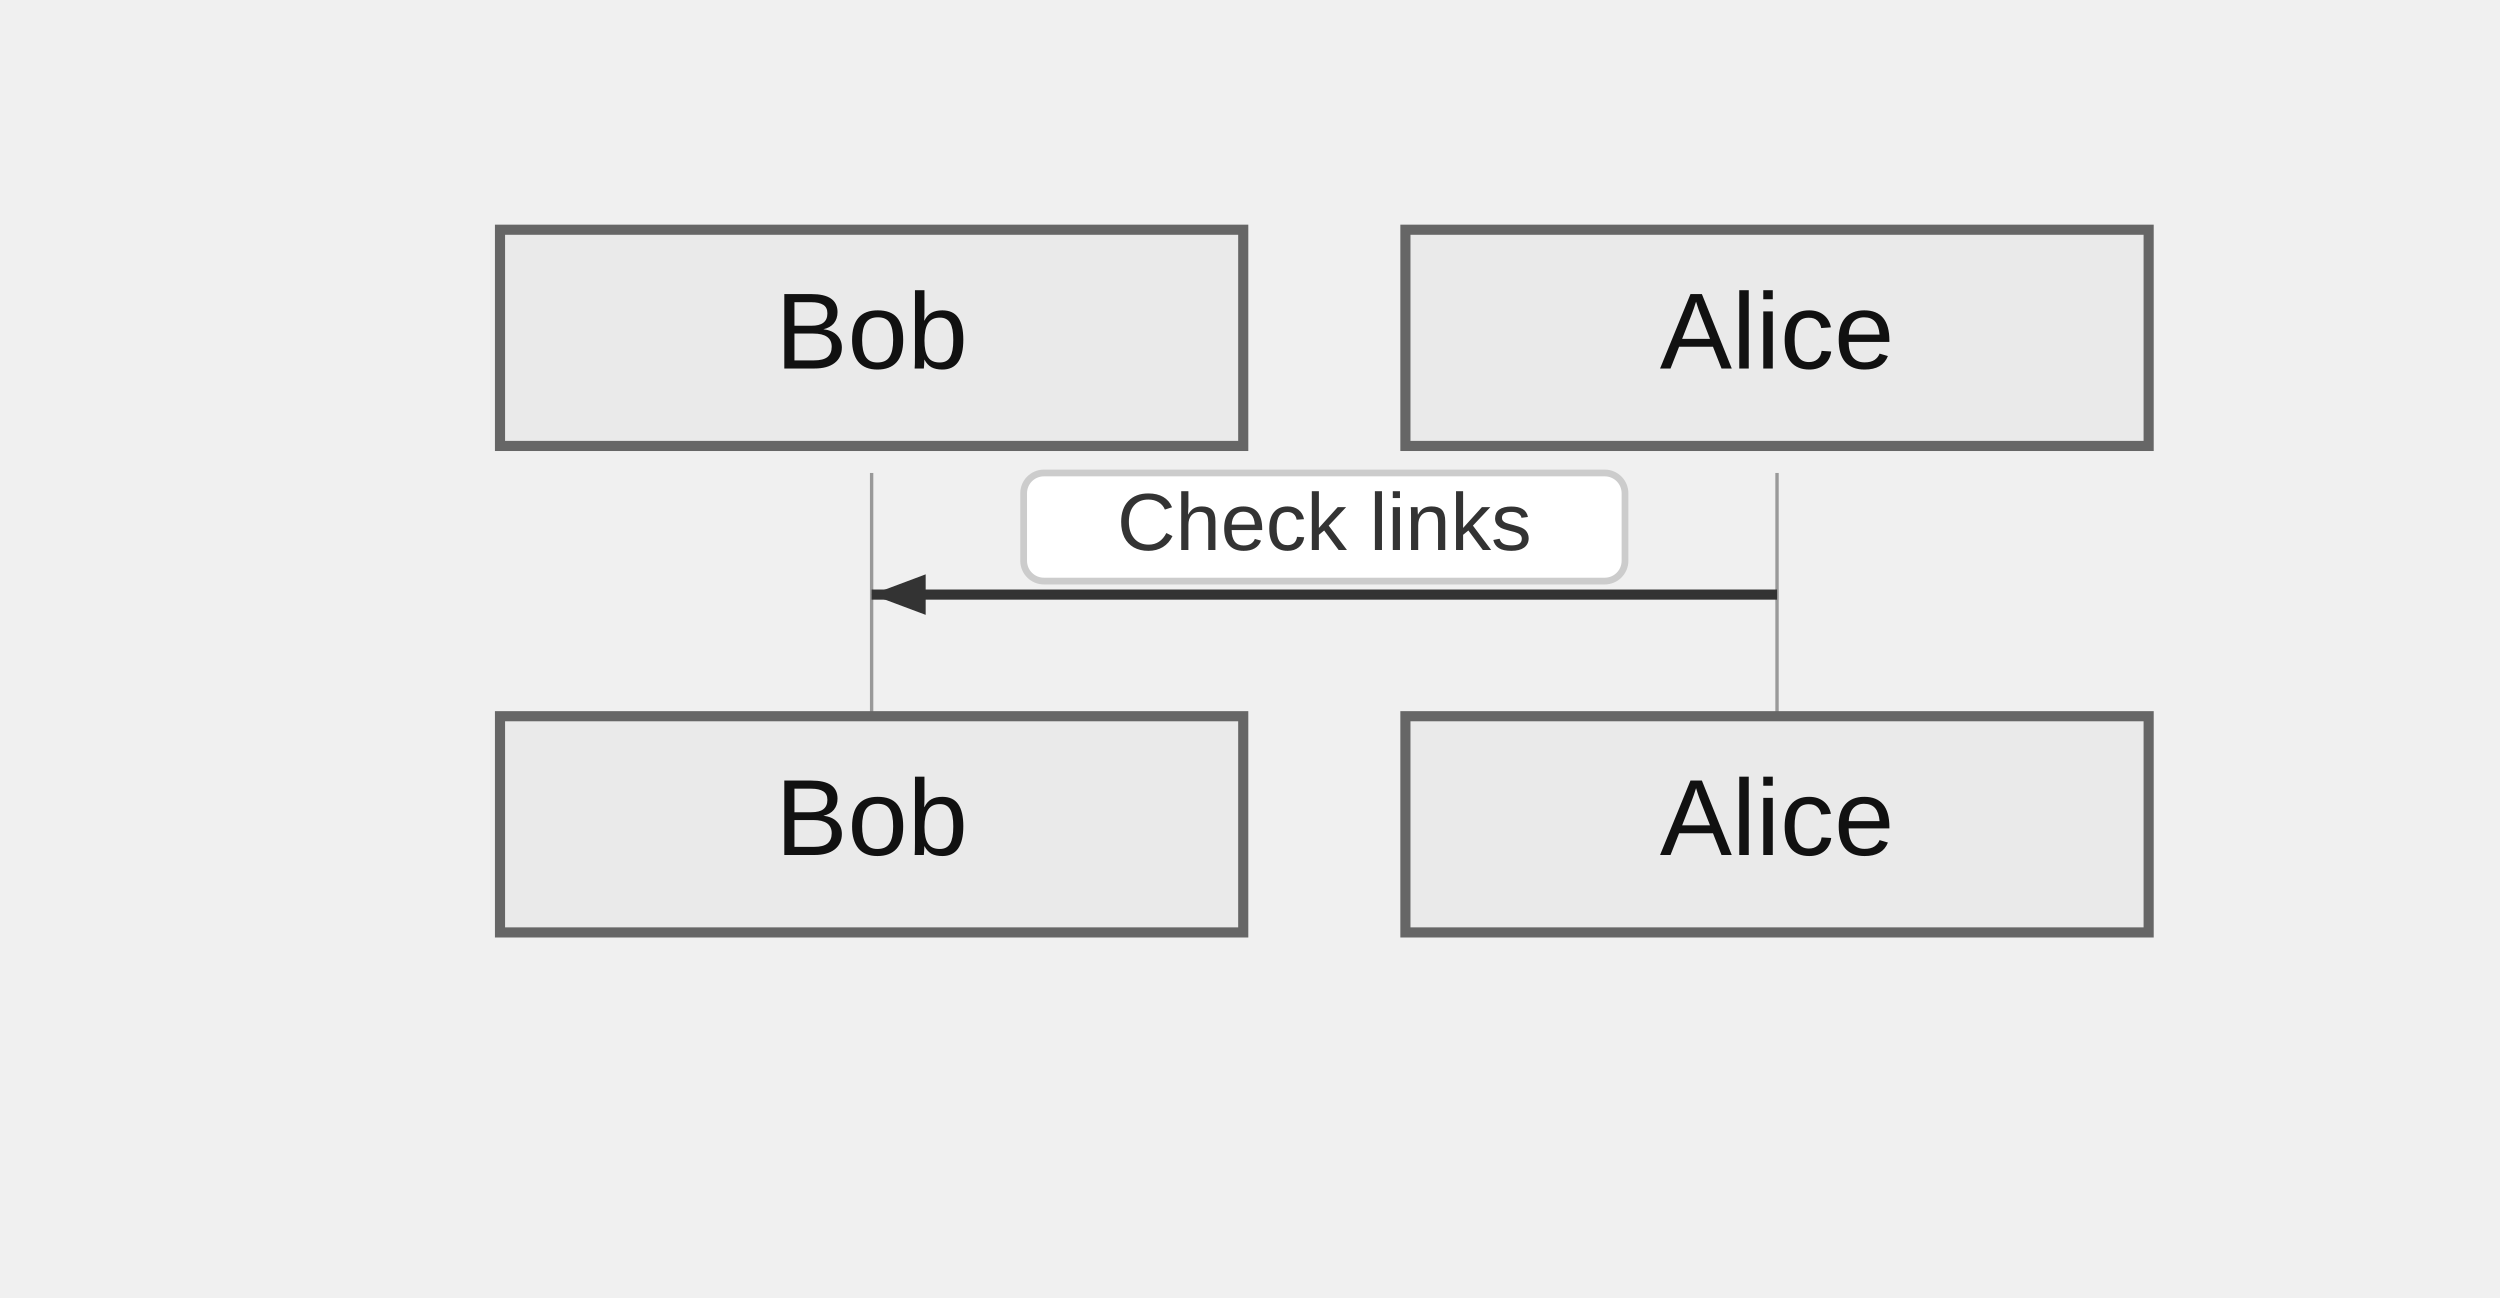
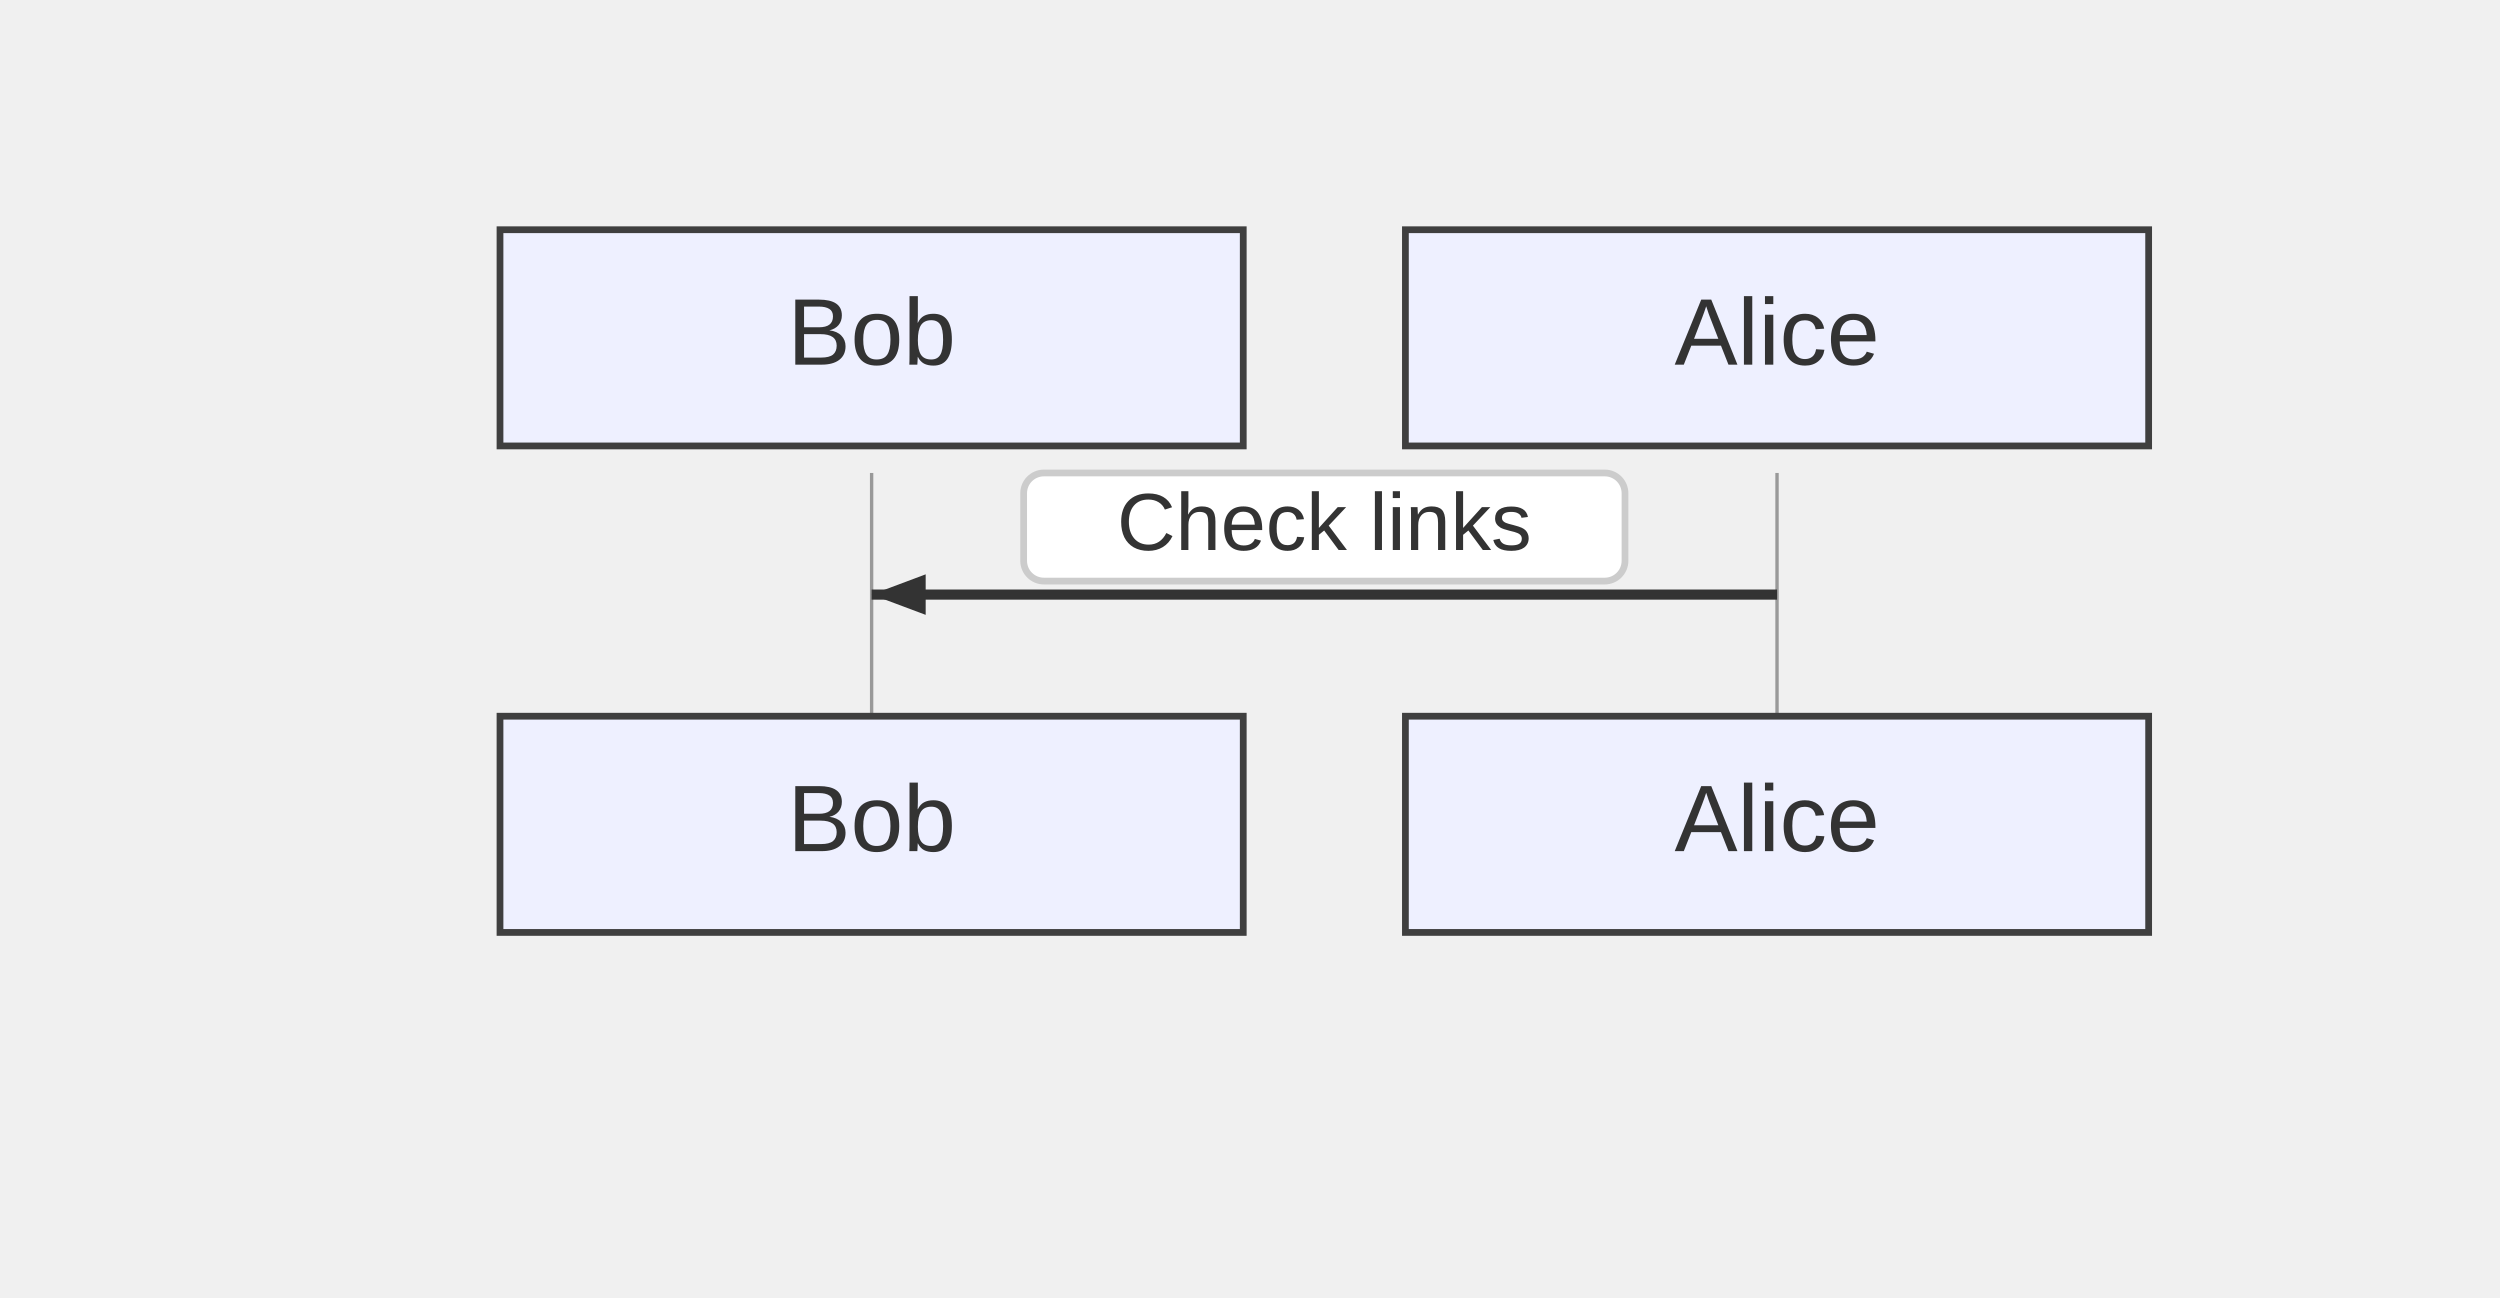
<svg xmlns="http://www.w3.org/2000/svg" width="370" height="192" viewBox="-50 -10 370 192">
  <style>
    .node-shape { fill: #eef0ff; stroke: #3f3f3f; stroke-width: 1px; }
    .node-label { fill: #333; font-family: Arial, sans-serif; font-size: 14px; }
    .edge-path { stroke: #555555; stroke-width: 2px; fill: none; }
    .edge-label-bg { fill: rgba(232,232,232, 0.8); opacity: 0.5; }
    .edge-label-text { fill: #333; font-family: Arial, sans-serif; font-size: 12px; }

    /* Cluster (flowchart + sequence blocks) */
    .cluster-bg { fill: #ffffde; }
    .cluster-border { fill: none; stroke: #aaaa33; stroke-width: 1px; }
    .cluster-title-bg { fill: rgba(255,255,255,0.8); }
    .cluster-label-text { fill: #333; font-family: Arial, sans-serif; font-size: 12px; }

    /* Notes */
    .note { fill: #fff5ad; stroke: #aaaa33; stroke-width: 1px; }
    .note-text { fill: #333; font-family: Arial, sans-serif; font-size: 12px; }

    /* Sequence-specific add-ons (safe for flowcharts too) */
    .actor-rect { fill: #eaeaea; stroke: #666; stroke-width: 1.5px; }
    .actor-label { fill: #111; font-family: Arial, sans-serif; font-size: 16px; }
    .lifeline { stroke: #999; stroke-width: 0.5px; }
    .activation { fill: #f4f4f4; stroke: #666; stroke-width: 1px; }
    .msg-line { stroke: #333; stroke-width: 1.5px; fill: none; }
    .msg-line.dotted { stroke-dasharray: 2 2; }
    .msg-line.thick { stroke-width: 3px; }
    .msg-label { fill: #333; font-family: Arial, sans-serif; font-size: 12px; dominant-baseline: middle; }
    .msg-label-bg { fill: #ffffff; stroke: #cccccc; stroke-width: 1px; rx: 3; }
  </style>
  <g class="actor" transform="translate(24,24)">
-     <rect class="actor-rect" width="110" height="32" rx="0" fill="#eaeaea" stroke="#666" />
-     <text class="actor-label" x="55" y="16" text-anchor="middle" dominant-baseline="middle">Bob</text>
+     <rect class="node-shape" width="110" height="32" rx="0" />
+     <text class="node-label" x="55" y="16" text-anchor="middle" dominant-baseline="middle">Bob</text>
  </g>
  <g class="actor" transform="translate(158,24)">
-     <rect class="actor-rect" width="110" height="32" rx="0" fill="#eaeaea" stroke="#666" />
-     <text class="actor-label" x="55" y="16" text-anchor="middle" dominant-baseline="middle">Alice</text>
+     <rect class="node-shape" width="110" height="32" rx="0" />
+     <text class="node-label" x="55" y="16" text-anchor="middle" dominant-baseline="middle">Alice</text>
  </g>
  <line class="lifeline" x1="79" y1="60" x2="79" y2="96" />
  <line class="lifeline" x1="213" y1="60" x2="213" y2="96" />
  <path class="msg-line solid" d="M 213 78 L 79 78" />
  <path d="M79,78 L87,75 L87,81 Z" fill="#333" />
  <rect class="msg-label-bg" x="101.5" y="60" width="89" height="16" rx="0" />
  <text class="msg-label" x="146" y="68" text-anchor="middle">Check links</text>
  <g class="actor" transform="translate(24,96)">
-     <rect class="actor-rect" width="110" height="32" rx="0" fill="#eaeaea" stroke="#666" />
-     <text class="actor-label" x="55" y="16" text-anchor="middle" dominant-baseline="middle">Bob</text>
+     <rect class="node-shape" width="110" height="32" rx="0" />
+     <text class="node-label" x="55" y="16" text-anchor="middle" dominant-baseline="middle">Bob</text>
  </g>
  <g class="actor" transform="translate(158,96)">
-     <rect class="actor-rect" width="110" height="32" rx="0" fill="#eaeaea" stroke="#666" />
-     <text class="actor-label" x="55" y="16" text-anchor="middle" dominant-baseline="middle">Alice</text>
+     <rect class="node-shape" width="110" height="32" rx="0" />
+     <text class="node-label" x="55" y="16" text-anchor="middle" dominant-baseline="middle">Alice</text>
  </g>
</svg>
